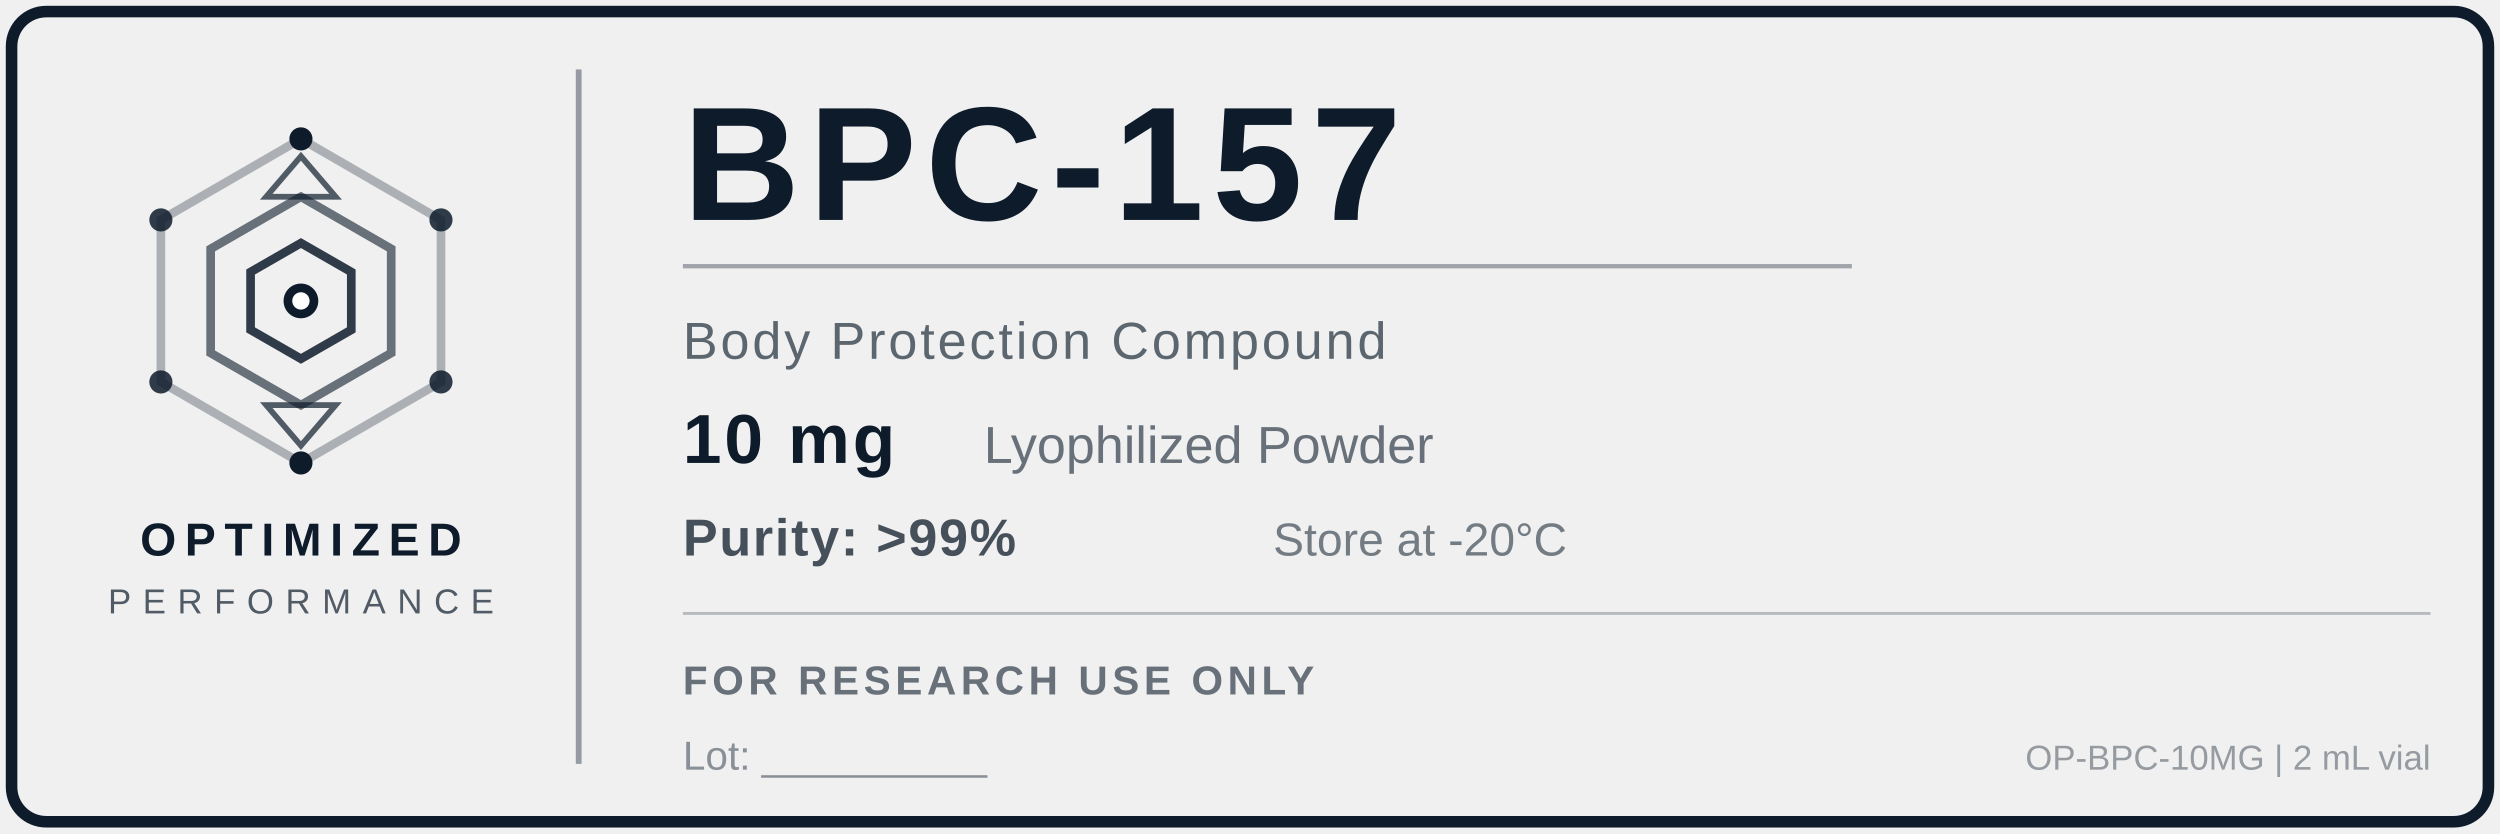
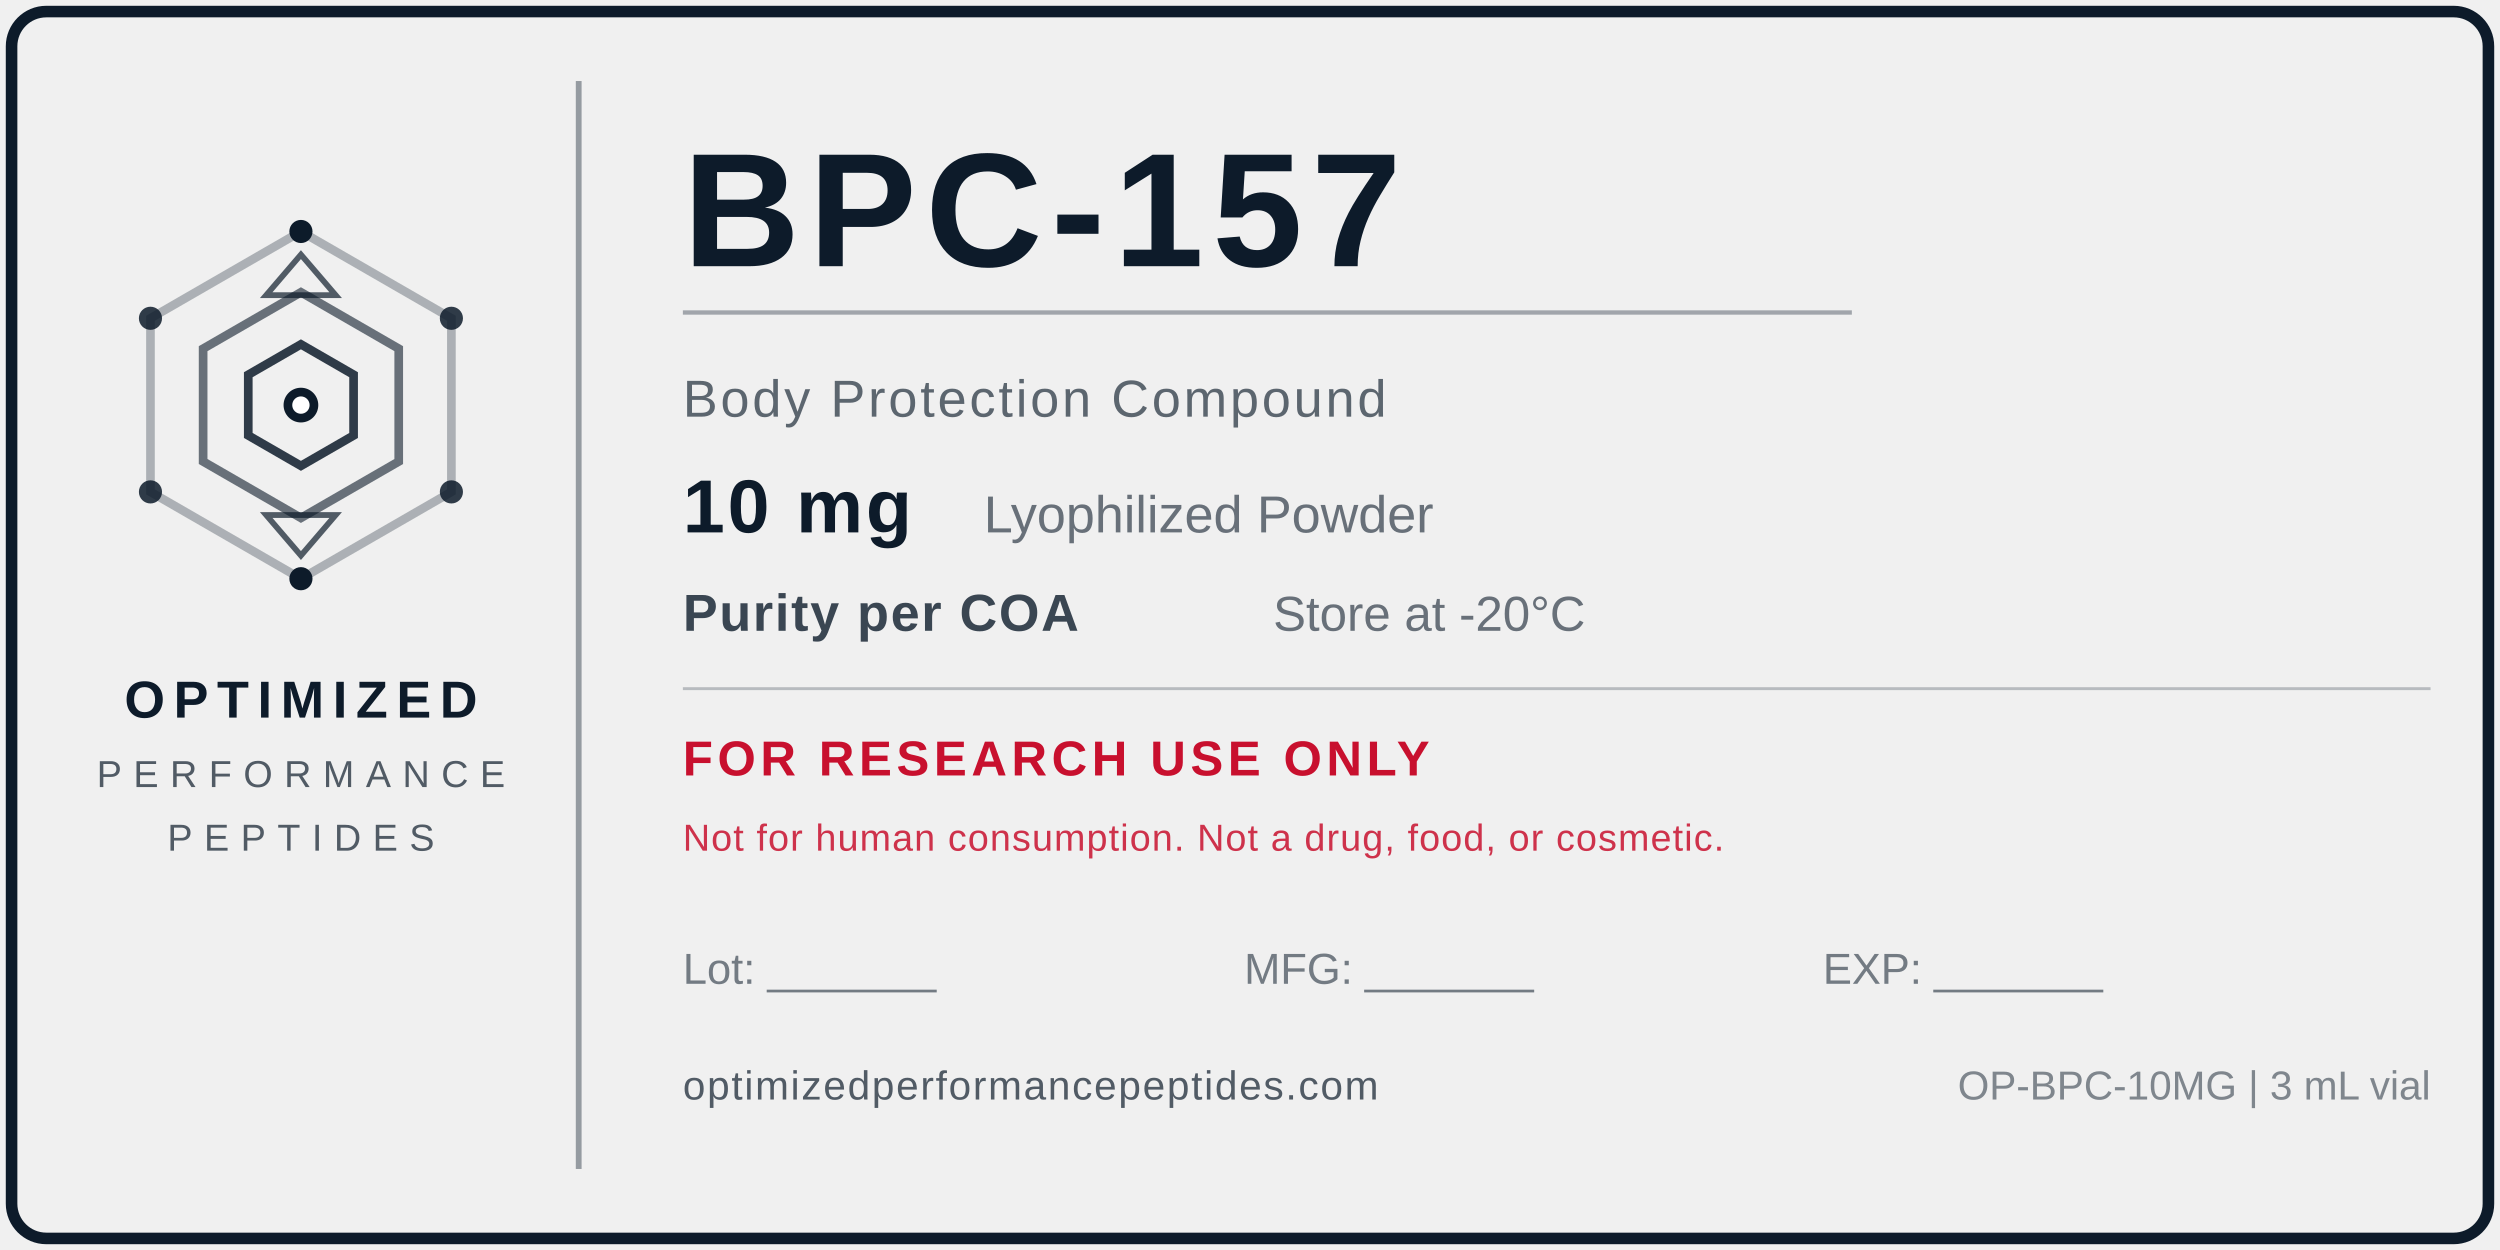
- <svg xmlns="http://www.w3.org/2000/svg" width="1.5in" height="0.5in" viewBox="0 0 432 144">
-   <rect x="2" y="2" width="428" height="140" rx="6" ry="6" fill="none" stroke="#0D1B2A" stroke-width="2" />
-   <line x1="100" y1="12" x2="100" y2="132" stroke="#0D1B2A" stroke-width="1" opacity="0.4" />
-   <g transform="translate(52, 52)">
-     <polygon points="0,-28 24.2,-14 24.2,14 0,28 -24.2,14 -24.2,-14" fill="none" stroke="#0D1B2A" stroke-width="1.5" opacity="0.3" />
-     <polygon points="0,-18 15.6,-9 15.6,9 0,18 -15.6,9 -15.6,-9" fill="none" stroke="#0D1B2A" stroke-width="1.5" opacity="0.6" />
-     <polygon points="0,-10 8.7,-5 8.7,5 0,10 -8.7,5 -8.7,-5" fill="none" stroke="#0D1B2A" stroke-width="1.5" opacity="0.85" />
-     <circle cx="0" cy="-28" r="2" fill="#0D1B2A" />
-     <circle cx="24.2" cy="-14" r="2" fill="#0D1B2A" opacity="0.85" />
-     <circle cx="24.2" cy="14" r="2" fill="#0D1B2A" opacity="0.85" />
-     <circle cx="0" cy="28" r="2" fill="#0D1B2A" />
-     <circle cx="-24.2" cy="14" r="2" fill="#0D1B2A" opacity="0.85" />
-     <circle cx="-24.2" cy="-14" r="2" fill="#0D1B2A" opacity="0.85" />
+ <svg xmlns="http://www.w3.org/2000/svg" width="1.5in" height="0.75in" viewBox="0 0 432 216">
+   <rect x="2" y="2" width="428" height="212" rx="6" ry="6" fill="none" stroke="#0D1B2A" stroke-width="2" />
+   <line x1="100" y1="14" x2="100" y2="202" stroke="#0D1B2A" stroke-width="1" opacity="0.4" />
+   <g transform="translate(52, 70)">
+     <polygon points="0,-30 26,-15 26,15 0,30 -26,15 -26,-15" fill="none" stroke="#0D1B2A" stroke-width="1.5" opacity="0.3" />
+     <polygon points="0,-19.5 16.9,-9.75 16.9,9.75 0,19.5 -16.9,9.75 -16.9,-9.75" fill="none" stroke="#0D1B2A" stroke-width="1.5" opacity="0.6" />
+     <polygon points="0,-10.5 9.1,-5.25 9.1,5.25 0,10.5 -9.1,5.25 -9.1,-5.25" fill="none" stroke="#0D1B2A" stroke-width="1.5" opacity="0.85" />
+     <circle cx="0" cy="-30" r="2" fill="#0D1B2A" />
+     <circle cx="26" cy="-15" r="2" fill="#0D1B2A" opacity="0.85" />
+     <circle cx="26" cy="15" r="2" fill="#0D1B2A" opacity="0.85" />
+     <circle cx="0" cy="30" r="2" fill="#0D1B2A" />
+     <circle cx="-26" cy="15" r="2" fill="#0D1B2A" opacity="0.85" />
+     <circle cx="-26" cy="-15" r="2" fill="#0D1B2A" opacity="0.85" />
    <circle cx="0" cy="0" r="3" fill="#0D1B2A" />
    <circle cx="0" cy="0" r="1.5" fill="white" />
-     <polygon points="0,-25 6,-18 -6,-18" fill="none" stroke="#0D1B2A" stroke-width="1" opacity="0.7" />
-     <polygon points="0,25 6,18 -6,18" fill="none" stroke="#0D1B2A" stroke-width="1" opacity="0.7" />
+     <polygon points="0,-26 6,-19 -6,-19" fill="none" stroke="#0D1B2A" stroke-width="1" opacity="0.7" />
+     <polygon points="0,26 6,19 -6,19" fill="none" stroke="#0D1B2A" stroke-width="1" opacity="0.7" />
  </g>
-   <text x="52" y="96" text-anchor="middle" font-family="'Helvetica Neue', Arial, sans-serif" font-size="8" font-weight="700" fill="#0D1B2A" letter-spacing="1.5">OPTIMIZED</text>
-   <text x="52" y="106" text-anchor="middle" font-family="'Helvetica Neue', Arial, sans-serif" font-size="6" font-weight="400" fill="#0D1B2A" letter-spacing="2" opacity="0.7">PERFORMANCE</text>
-   <text x="118" y="38" font-family="'Helvetica Neue', Arial, sans-serif" font-size="28" font-weight="800" fill="#0D1B2A" letter-spacing="1.5">BPC-157</text>
-   <line x1="118" y1="46" x2="320" y2="46" stroke="#0D1B2A" stroke-width="0.75" opacity="0.35" />
-   <text x="118" y="62" font-family="'Helvetica Neue', Arial, sans-serif" font-size="9" font-weight="400" fill="#0D1B2A" opacity="0.65" letter-spacing="0.5">Body Protection Compound</text>
-   <text x="118" y="80" font-family="'Helvetica Neue', Arial, sans-serif" font-size="12" font-weight="700" fill="#0D1B2A" letter-spacing="0.5">10 mg</text>
-   <text x="170" y="80" font-family="'Helvetica Neue', Arial, sans-serif" font-size="9" font-weight="400" fill="#0D1B2A" opacity="0.6">Lyophilized Powder</text>
-   <text x="118" y="96" font-family="'Helvetica Neue', Arial, sans-serif" font-size="9" font-weight="600" fill="#0D1B2A" opacity="0.75" letter-spacing="0.3">Purity: &gt;99%</text>
-   <text x="220" y="96" font-family="'Helvetica Neue', Arial, sans-serif" font-size="8" font-weight="400" fill="#0D1B2A" opacity="0.55">Store at -20°C</text>
-   <line x1="118" y1="106" x2="420" y2="106" stroke="#0D1B2A" stroke-width="0.5" opacity="0.25" />
-   <text x="118" y="120" font-family="'Helvetica Neue', Arial, sans-serif" font-size="7" font-weight="600" fill="#0D1B2A" opacity="0.6" letter-spacing="0.8">FOR RESEARCH USE ONLY</text>
-   <text x="118" y="133" font-family="'Helvetica Neue', Arial, sans-serif" font-size="7" font-weight="400" fill="#0D1B2A" opacity="0.45">Lot: __________</text>
-   <text x="420" y="133" text-anchor="end" font-family="'Helvetica Neue', Arial, sans-serif" font-size="6" font-weight="400" fill="#0D1B2A" opacity="0.4">OP-BPC-10MG | 2 mL vial</text>
+   <text x="52" y="124" text-anchor="middle" font-family="'Helvetica Neue', Arial, sans-serif" font-size="9" font-weight="700" fill="#0D1B2A" letter-spacing="1.5">OPTIMIZED</text>
+   <text x="52" y="136" text-anchor="middle" font-family="'Helvetica Neue', Arial, sans-serif" font-size="6.5" font-weight="400" fill="#0D1B2A" letter-spacing="2" opacity="0.7">PERFORMANCE</text>
+   <text x="52" y="147" text-anchor="middle" font-family="'Helvetica Neue', Arial, sans-serif" font-size="6.5" font-weight="400" fill="#0D1B2A" letter-spacing="2" opacity="0.7">PEPTIDES</text>
+   <text x="118" y="46" font-family="'Helvetica Neue', Arial, sans-serif" font-size="28" font-weight="800" fill="#0D1B2A" letter-spacing="1.5">BPC-157</text>
+   <line x1="118" y1="54" x2="320" y2="54" stroke="#0D1B2A" stroke-width="0.75" opacity="0.35" />
+   <text x="118" y="72" font-family="'Helvetica Neue', Arial, sans-serif" font-size="9" font-weight="400" fill="#0D1B2A" opacity="0.65" letter-spacing="0.5">Body Protection Compound</text>
+   <text x="118" y="92" font-family="'Helvetica Neue', Arial, sans-serif" font-size="13" font-weight="700" fill="#0D1B2A" letter-spacing="0.5">10 mg</text>
+   <text x="170" y="92" font-family="'Helvetica Neue', Arial, sans-serif" font-size="9" font-weight="400" fill="#0D1B2A" opacity="0.6">Lyophilized Powder</text>
+   <text x="118" y="109" font-family="'Helvetica Neue', Arial, sans-serif" font-size="9" font-weight="600" fill="#0D1B2A" opacity="0.8" letter-spacing="0.3">Purity per COA</text>
+   <text x="220" y="109" font-family="'Helvetica Neue', Arial, sans-serif" font-size="8.5" font-weight="400" fill="#0D1B2A" opacity="0.6">Store at -20°C</text>
+   <line x1="118" y1="119" x2="420" y2="119" stroke="#0D1B2A" stroke-width="0.5" opacity="0.25" />
+   <text x="118" y="134" font-family="'Helvetica Neue', Arial, sans-serif" font-size="8.5" font-weight="700" fill="#C8102E" letter-spacing="0.8">FOR RESEARCH USE ONLY</text>
+   <text x="118" y="147" font-family="'Helvetica Neue', Arial, sans-serif" font-size="6.5" font-weight="500" fill="#C8102E" opacity="0.85" letter-spacing="0.2">Not for human consumption. Not a drug, food, or cosmetic.</text>
+   <text x="118" y="170" font-family="'Helvetica Neue', Arial, sans-serif" font-size="7.5" font-weight="400" fill="#0D1B2A" opacity="0.55">Lot: _______</text>
+   <text x="215" y="170" font-family="'Helvetica Neue', Arial, sans-serif" font-size="7.5" font-weight="400" fill="#0D1B2A" opacity="0.55">MFG: _______</text>
+   <text x="315" y="170" font-family="'Helvetica Neue', Arial, sans-serif" font-size="7.5" font-weight="400" fill="#0D1B2A" opacity="0.55">EXP: _______</text>
+   <text x="118" y="190" font-family="'Helvetica Neue', Arial, sans-serif" font-size="7" font-weight="500" fill="#0D1B2A" opacity="0.7" letter-spacing="0.3">optimizedperformancepeptides.com</text>
+   <text x="420" y="190" text-anchor="end" font-family="'Helvetica Neue', Arial, sans-serif" font-size="7" font-weight="400" fill="#0D1B2A" opacity="0.5">OP-BPC-10MG | 3 mL vial</text>
</svg>
